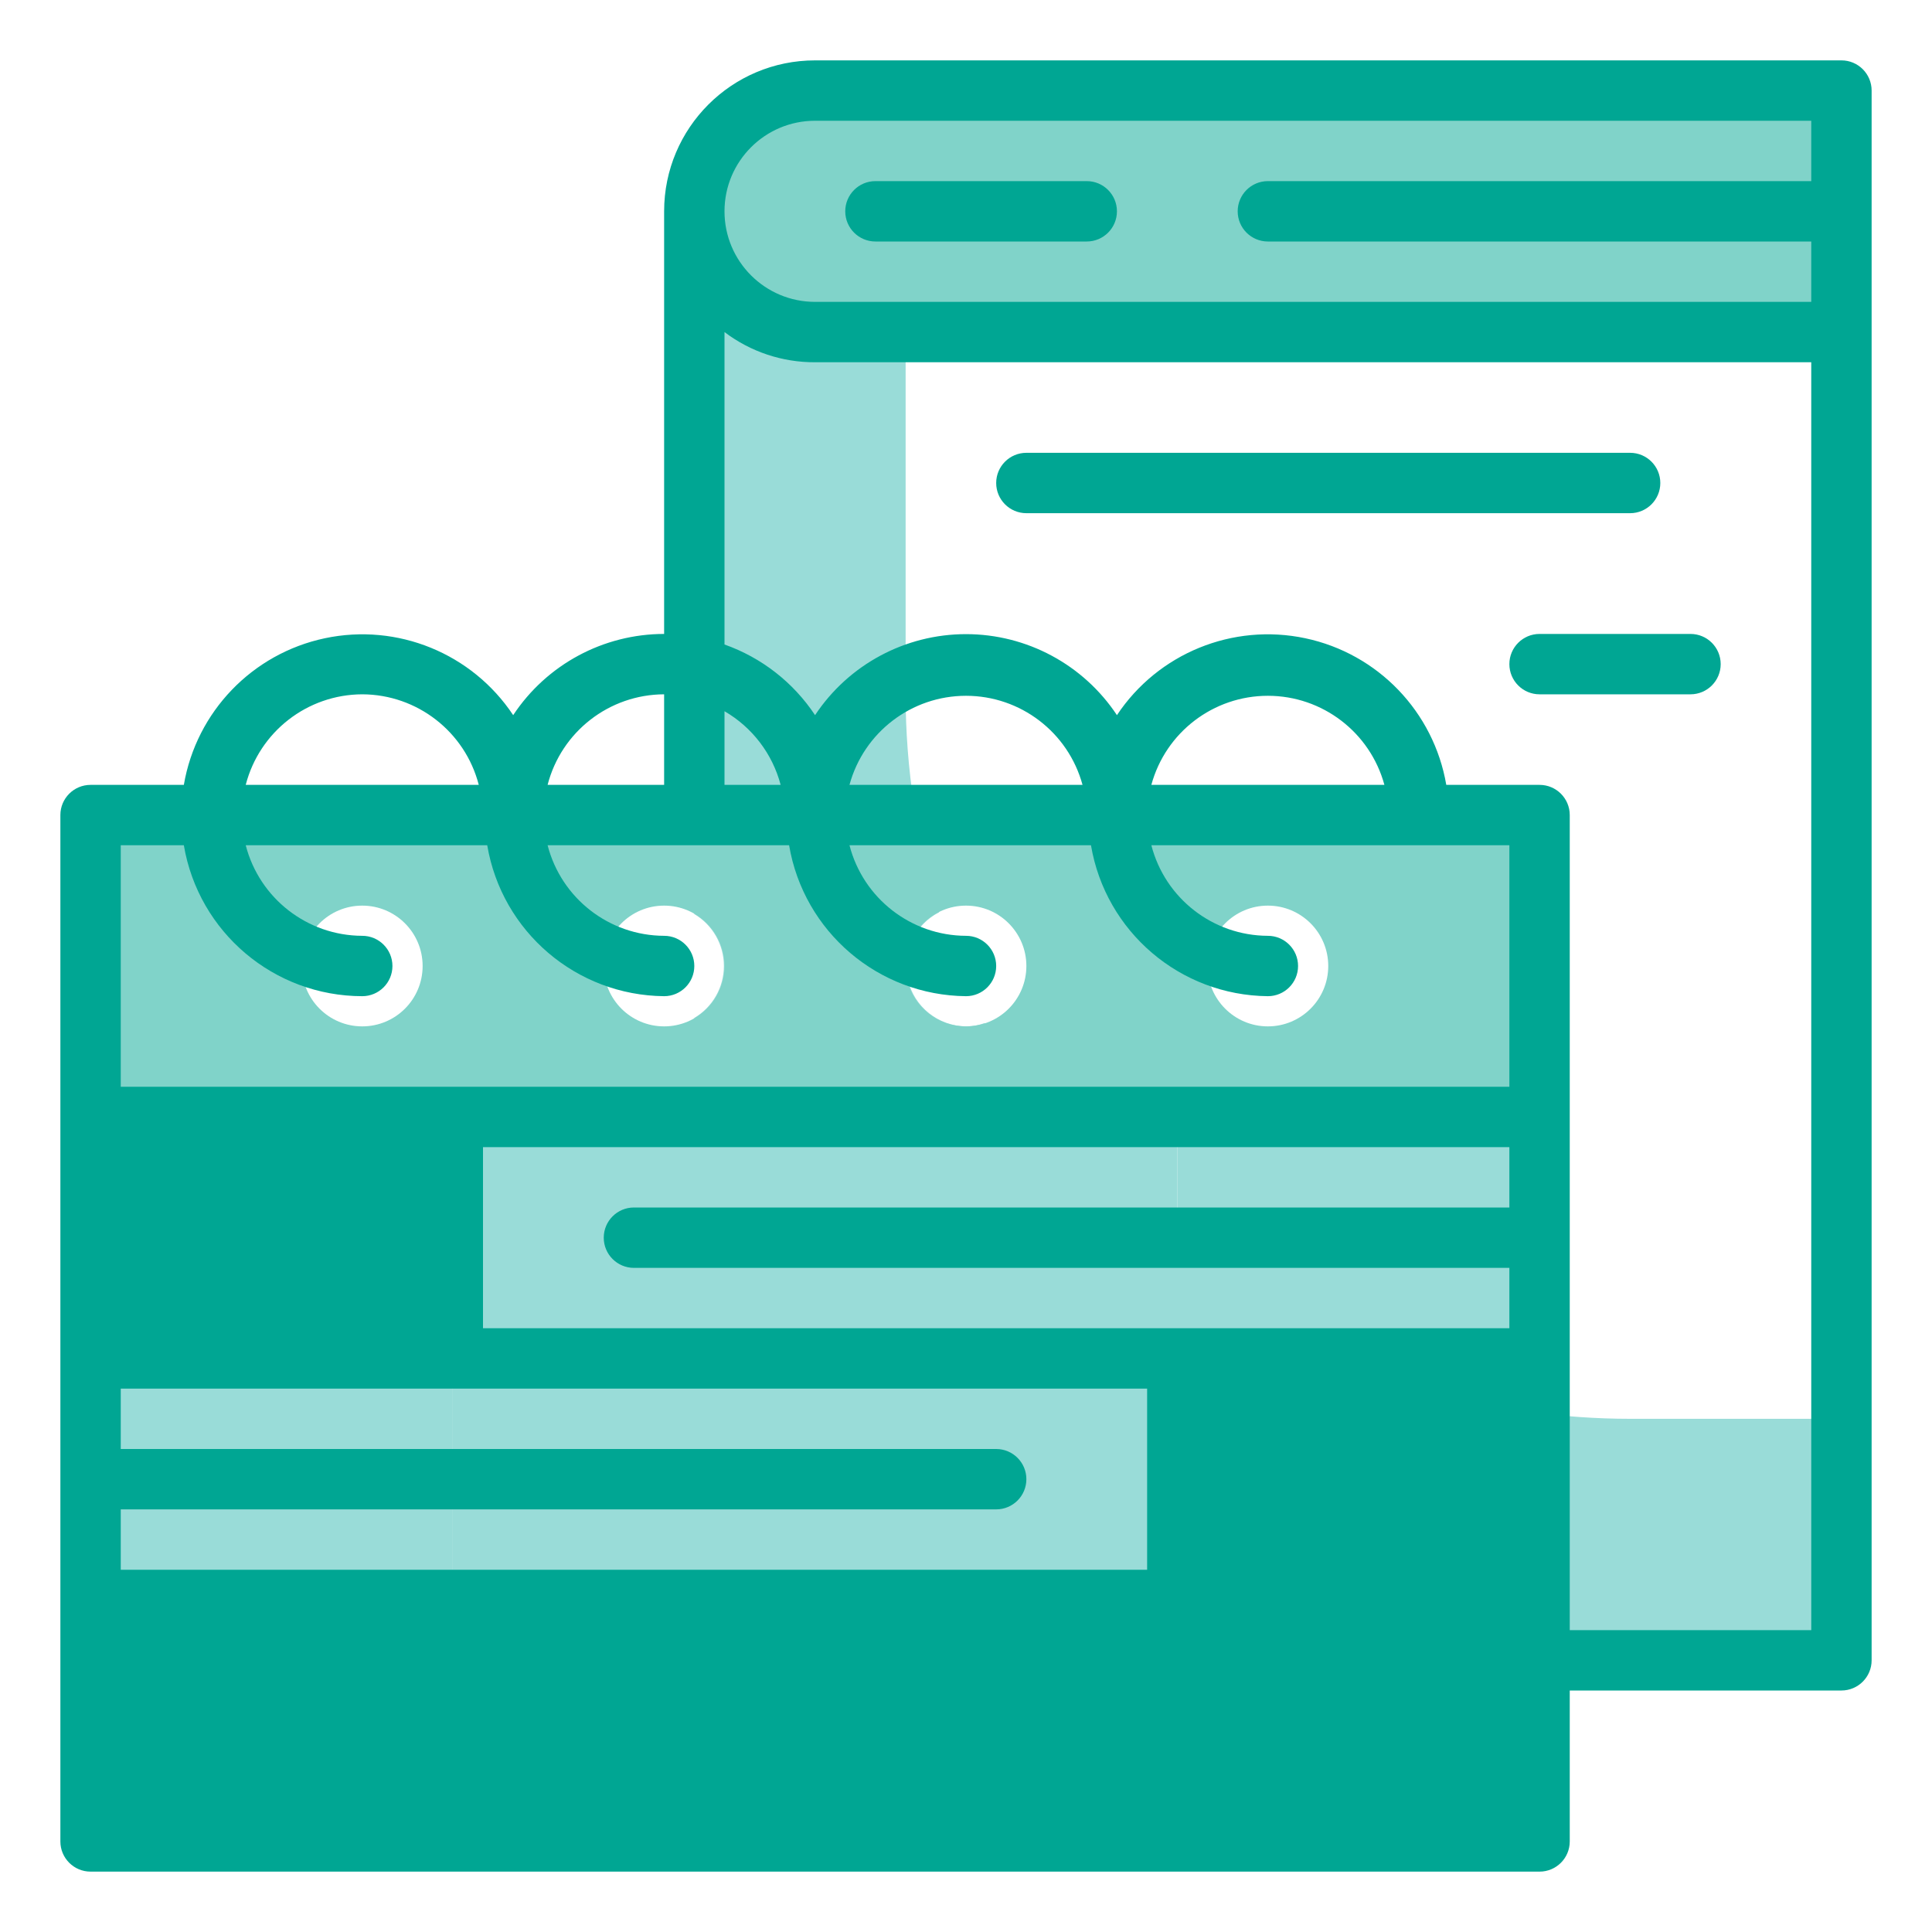
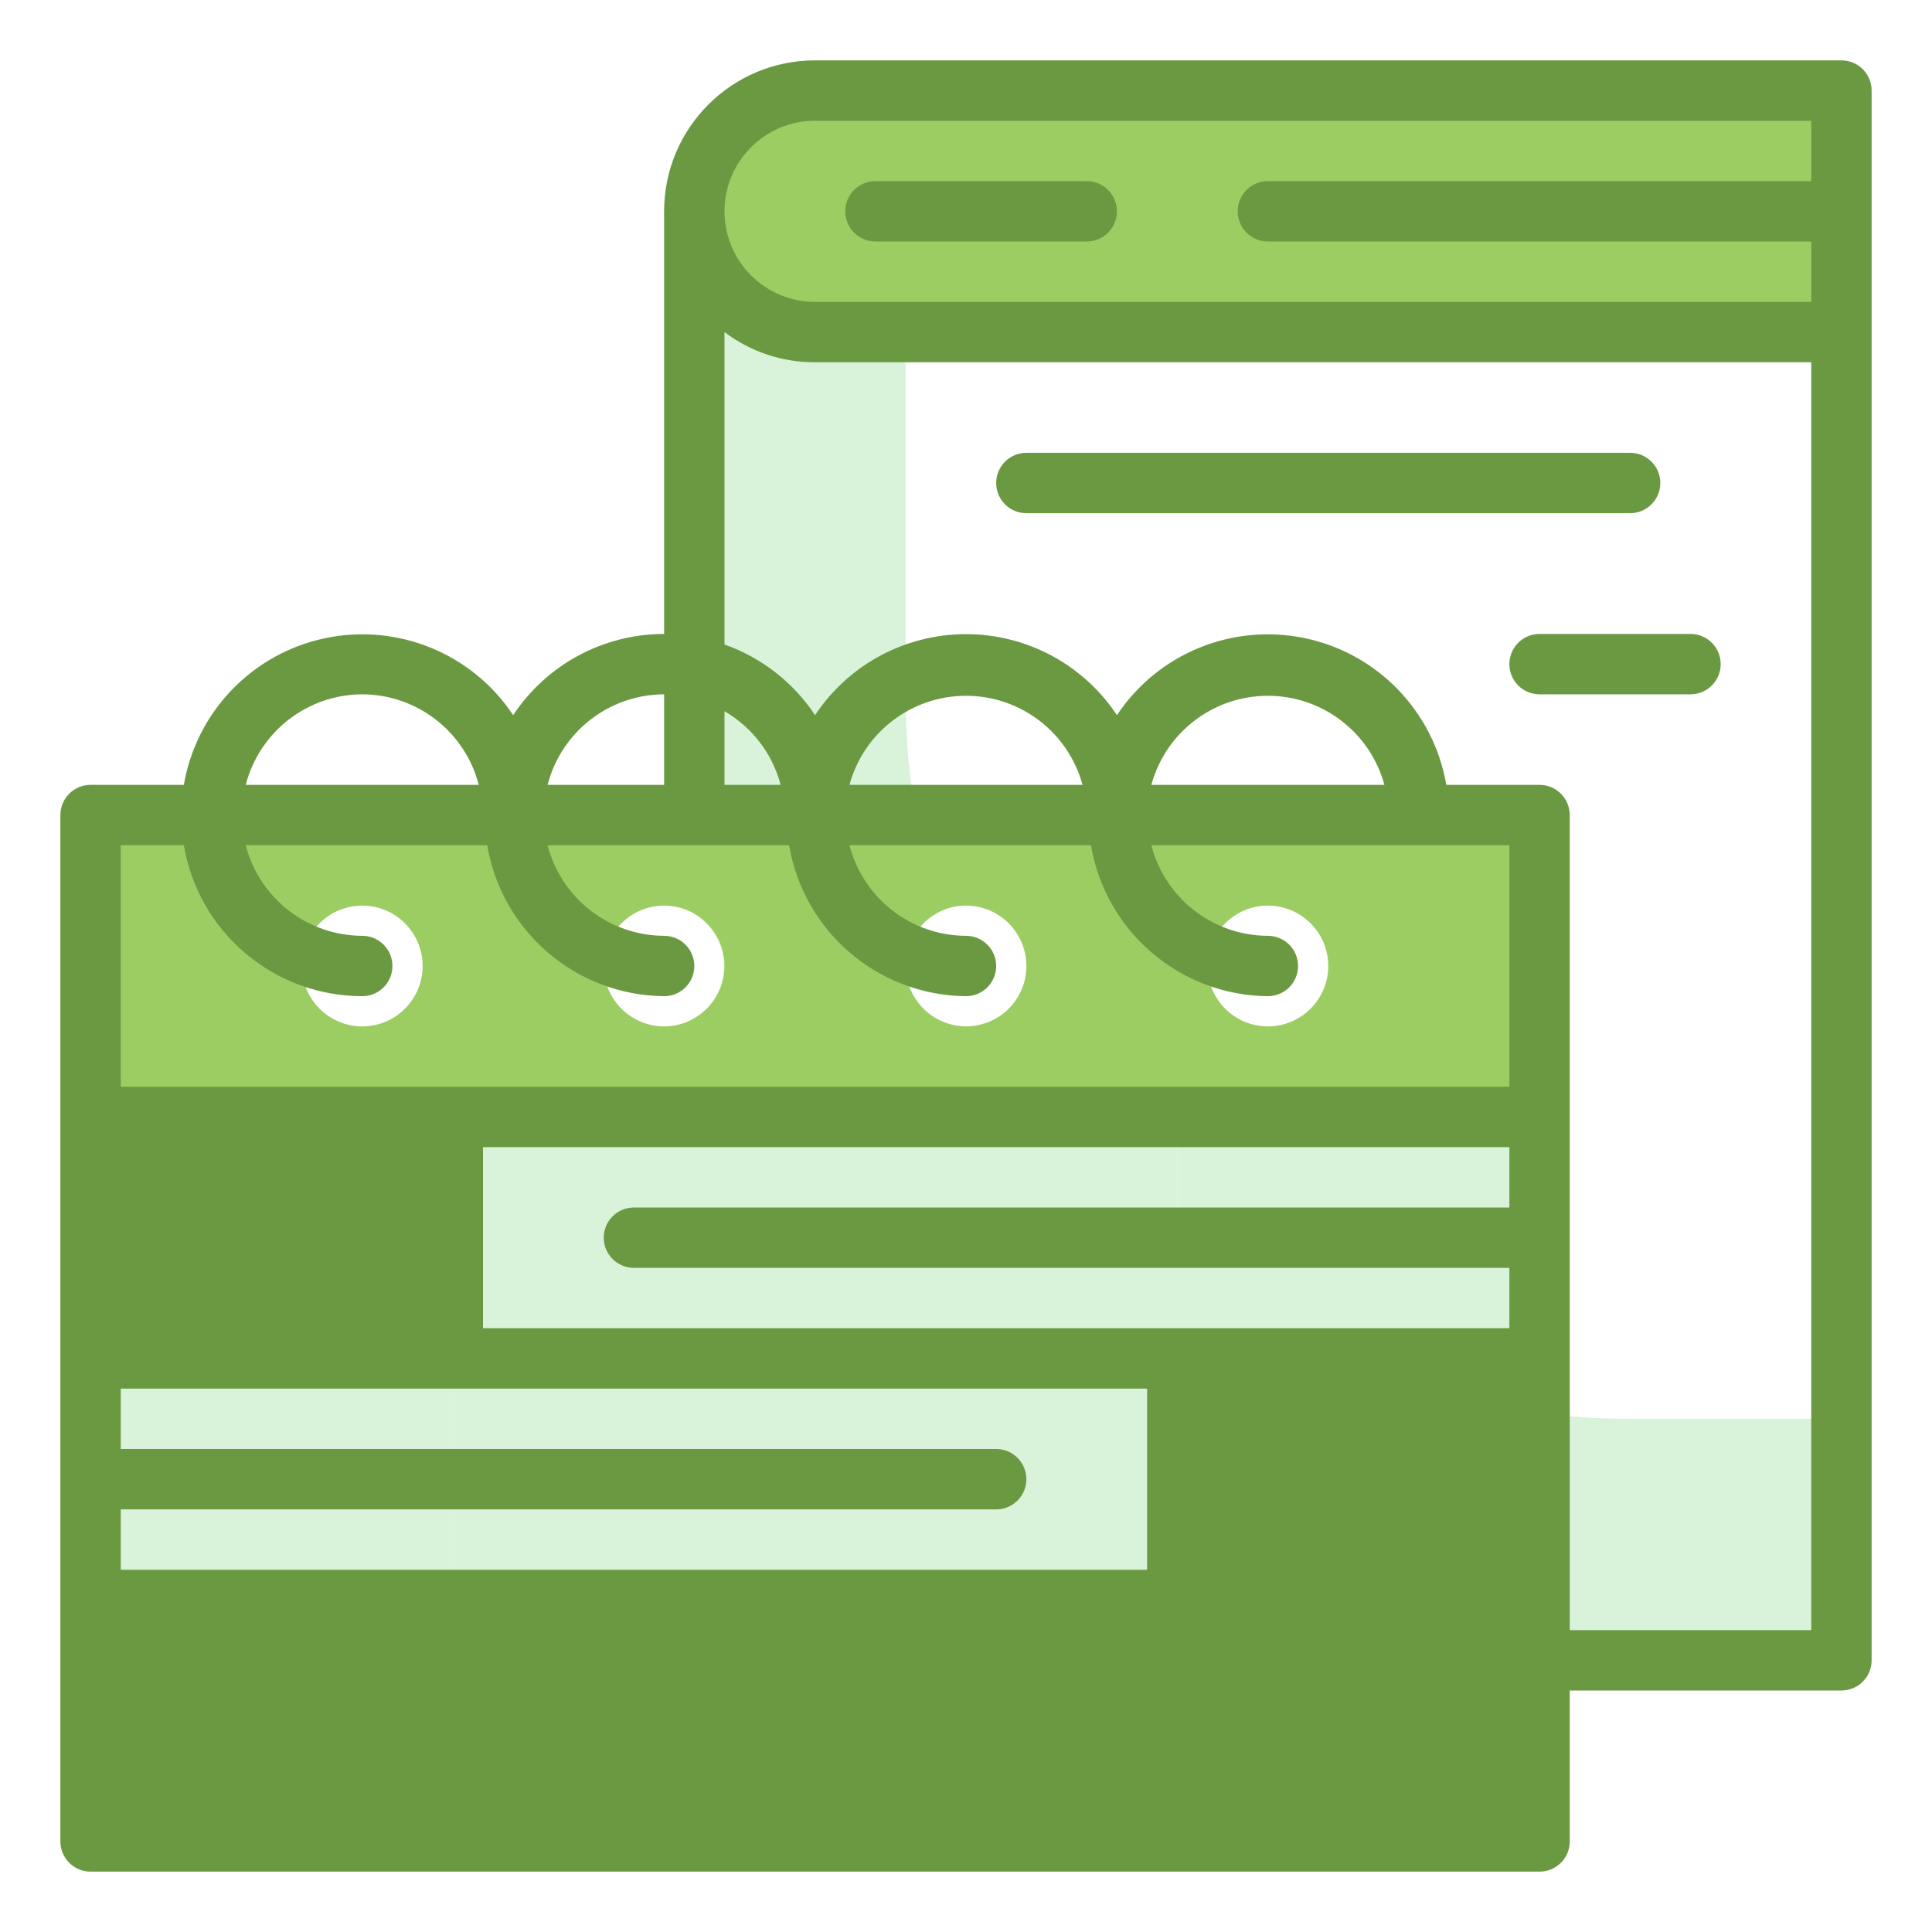
<svg xmlns="http://www.w3.org/2000/svg" width="256px" height="256px" viewBox="0 0 64.00 64.00" id="TwoTone" fill="#000000" stroke="#000000" stroke-width="0.001">
  <g id="SVGRepo_bgCarrier" stroke-width="0" />
  <g id="SVGRepo_tracerCarrier" stroke-linecap="round" stroke-linejoin="round" stroke="#CCCCCC" stroke-width="1.408" />
  <g id="SVGRepo_iconCarrier">
    <g data-name="Stroke copy 3" id="Stroke_copy_3">
-       <path d="M54,47A24,24,0,0,1,32.62,33.89,1.84,1.84,0,0,1,32,34a2,2,0,0,1-.89-3.78A23.91,23.91,0,0,1,30,23V7H23V30.28a2,2,0,0,1,0,3.44V51a4,4,0,0,0,4,4H61V47Z" style="fill:#99dcd8" />
-       <path d="M27,3H61a0,0,0,0,1,0,0v8a0,0,0,0,1,0,0H27a4,4,0,0,1-4-4V7A4,4,0,0,1,27,3Z" style="fill:#80d3c9" />
-       <rect height="8" style="fill:#00a693" width="12" x="3" y="37" />
-       <rect height="8" style="fill:#99dcd8" width="12" x="15" y="37" />
-       <rect height="8" style="fill:#99dcd8" width="12" x="27" y="37" />
-       <rect height="8" style="fill:#99dcd8" width="12" x="39" y="37" />
-       <rect height="8" style="fill:#99dcd8" width="12" x="3" y="45" />
-       <rect height="8" style="fill:#99dcd8" width="12" x="15" y="45" />
-       <rect height="8" style="fill:#99dcd8" width="12" x="27" y="45" />
-       <rect height="8" style="fill:#00a693" width="12" x="39" y="45" />
-       <rect height="8" style="fill:#00a693" width="12" x="3" y="53" />
-       <rect height="8" style="fill:#00a693" width="12" x="15" y="53" />
-       <rect height="8" style="fill:#00a693" width="12" x="27" y="53" />
-       <rect height="8" style="fill:#00a693" width="12" x="39" y="53" />
-       <path d="M3,27V37H51V27Zm9,7a2,2,0,1,1,2-2A2,2,0,0,1,12,34Zm10,0a2,2,0,1,1,2-2A2,2,0,0,1,22,34Zm10,0a2,2,0,1,1,2-2A2,2,0,0,1,32,34Zm10,0a2,2,0,1,1,2-2A2,2,0,0,1,42,34Z" style="fill:#80d3c9" />
+       <path d="M54,47A24,24,0,0,1,32.62,33.89,1.84,1.84,0,0,1,32,34a2,2,0,0,1-.89-3.78A23.91,23.91,0,0,1,30,23V7H23V30.28a2,2,0,0,1,0,3.44V51a4,4,0,0,0,4,4H61V47Z" style="fill:#d8f3da" />
+       <path d="M27,3H61a0,0,0,0,1,0,0v8a0,0,0,0,1,0,0H27a4,4,0,0,1-4-4V7A4,4,0,0,1,27,3Z" style="fill:#9ccd62" />
+       <rect height="8" style="fill:#6a9942" width="12" x="3" y="37" />
+       <rect height="8" style="fill:#d8f3da" width="12" x="15" y="37" />
+       <rect height="8" style="fill:#d8f3da" width="12" x="27" y="37" />
+       <rect height="8" style="fill:#d8f3da" width="12" x="39" y="37" />
+       <rect height="8" style="fill:#d8f3da" width="12" x="3" y="45" />
+       <rect height="8" style="fill:#d8f3da" width="12" x="15" y="45" />
+       <rect height="8" style="fill:#d8f3da" width="12" x="27" y="45" />
+       <rect height="8" style="fill:#6a9942" width="12" x="39" y="45" />
+       <rect height="8" style="fill:#6a9942" width="12" x="3" y="53" />
+       <rect height="8" style="fill:#6a9942" width="12" x="15" y="53" />
+       <rect height="8" style="fill:#6a9942" width="12" x="27" y="53" />
+       <rect height="8" style="fill:#6a9942" width="12" x="39" y="53" />
+       <path d="M3,27V37H51V27Zm9,7a2,2,0,1,1,2-2A2,2,0,0,1,12,34Zm10,0a2,2,0,1,1,2-2A2,2,0,0,1,22,34Zm10,0a2,2,0,1,1,2-2A2,2,0,0,1,32,34Zm10,0a2,2,0,1,1,2-2A2,2,0,0,1,42,34Z" style="fill:#9ccd62" />
    </g>
    <g data-name="Stroke Close copy 3" id="Stroke_Close_copy_3">
-       <path d="M61,2H27a5,5,0,0,0-5,5V21a6,6,0,0,0-5,2.69A6,6,0,0,0,6.09,26H3a1,1,0,0,0-1,1V61a1,1,0,0,0,1,1H51a1,1,0,0,0,1-1V56h9a1,1,0,0,0,1-1V3A1,1,0,0,0,61,2ZM27,4H60V6H42a1,1,0,0,0,0,2H60v2H27a3,3,0,0,1,0-6ZM22,23v3H18.14A4,4,0,0,1,22,23Zm2,.56A4,4,0,0,1,25.86,26H24ZM12,23a4,4,0,0,1,3.86,3H8.14A4,4,0,0,1,12,23ZM4,28H6.09A6,6,0,0,0,12,33a1,1,0,0,0,0-2,4,4,0,0,1-3.86-3h8A6,6,0,0,0,22,33a1,1,0,0,0,0-2,4,4,0,0,1-3.86-3h8A6,6,0,0,0,32,33a1,1,0,0,0,0-2,4,4,0,0,1-3.86-3h8A6,6,0,0,0,42,33a1,1,0,0,0,0-2,4,4,0,0,1-3.86-3H50v8H4Zm24.14-2a4,4,0,0,1,7.72,0Zm10,0a4,4,0,0,1,7.72,0ZM4,52V50H33a1,1,0,0,0,0-2H4V46H38v6ZM50,38v2H21a1,1,0,0,0,0,2H50v2H16V38ZM14,44H4V38H14Zm26,2H50v6H40ZM4,54H14v6H4Zm12,0H26v6H16Zm12,0H38v6H28Zm22,6H40V54H50Zm2-6V27a1,1,0,0,0-1-1H47.91A6,6,0,0,0,37,23.69a6,6,0,0,0-10,0,6,6,0,0,0-3-2.34V11a4.92,4.92,0,0,0,3,1H60V54Z" style="fill:#00a693" />
-       <path d="M29,8h7a1,1,0,0,0,0-2H29a1,1,0,0,0,0,2Z" style="fill:#00a693" />
-       <path d="M55,16a1,1,0,0,0-1-1H34a1,1,0,0,0,0,2H54A1,1,0,0,0,55,16Z" style="fill:#00a693" />
-       <path d="M56,21H51a1,1,0,0,0,0,2h5a1,1,0,0,0,0-2Z" style="fill:#00a693" />
+       <path d="M61,2H27a5,5,0,0,0-5,5V21a6,6,0,0,0-5,2.69A6,6,0,0,0,6.09,26H3a1,1,0,0,0-1,1V61a1,1,0,0,0,1,1H51a1,1,0,0,0,1-1V56h9a1,1,0,0,0,1-1V3A1,1,0,0,0,61,2ZM27,4H60V6H42a1,1,0,0,0,0,2H60v2H27a3,3,0,0,1,0-6ZM22,23v3H18.14A4,4,0,0,1,22,23Zm2,.56A4,4,0,0,1,25.86,26H24ZM12,23a4,4,0,0,1,3.86,3H8.14A4,4,0,0,1,12,23ZM4,28H6.09A6,6,0,0,0,12,33a1,1,0,0,0,0-2,4,4,0,0,1-3.86-3h8A6,6,0,0,0,22,33a1,1,0,0,0,0-2,4,4,0,0,1-3.86-3h8A6,6,0,0,0,32,33a1,1,0,0,0,0-2,4,4,0,0,1-3.86-3h8A6,6,0,0,0,42,33a1,1,0,0,0,0-2,4,4,0,0,1-3.86-3H50v8H4Zm24.14-2a4,4,0,0,1,7.72,0Zm10,0a4,4,0,0,1,7.72,0ZM4,52V50H33a1,1,0,0,0,0-2H4V46H38v6ZM50,38v2H21a1,1,0,0,0,0,2H50v2H16V38ZM14,44H4V38H14Zm26,2H50v6H40ZM4,54H14v6H4Zm12,0H26v6H16Zm12,0H38v6H28Zm22,6H40V54H50Zm2-6V27a1,1,0,0,0-1-1H47.91A6,6,0,0,0,37,23.69a6,6,0,0,0-10,0,6,6,0,0,0-3-2.34V11a4.92,4.92,0,0,0,3,1H60V54Z" style="fill:#6a9942" />
+       <path d="M29,8h7a1,1,0,0,0,0-2H29a1,1,0,0,0,0,2Z" style="fill:#6a9942" />
+       <path d="M55,16a1,1,0,0,0-1-1H34a1,1,0,0,0,0,2H54A1,1,0,0,0,55,16Z" style="fill:#6a9942" />
+       <path d="M56,21H51a1,1,0,0,0,0,2h5a1,1,0,0,0,0-2Z" style="fill:#6a9942" />
    </g>
  </g>
</svg>
